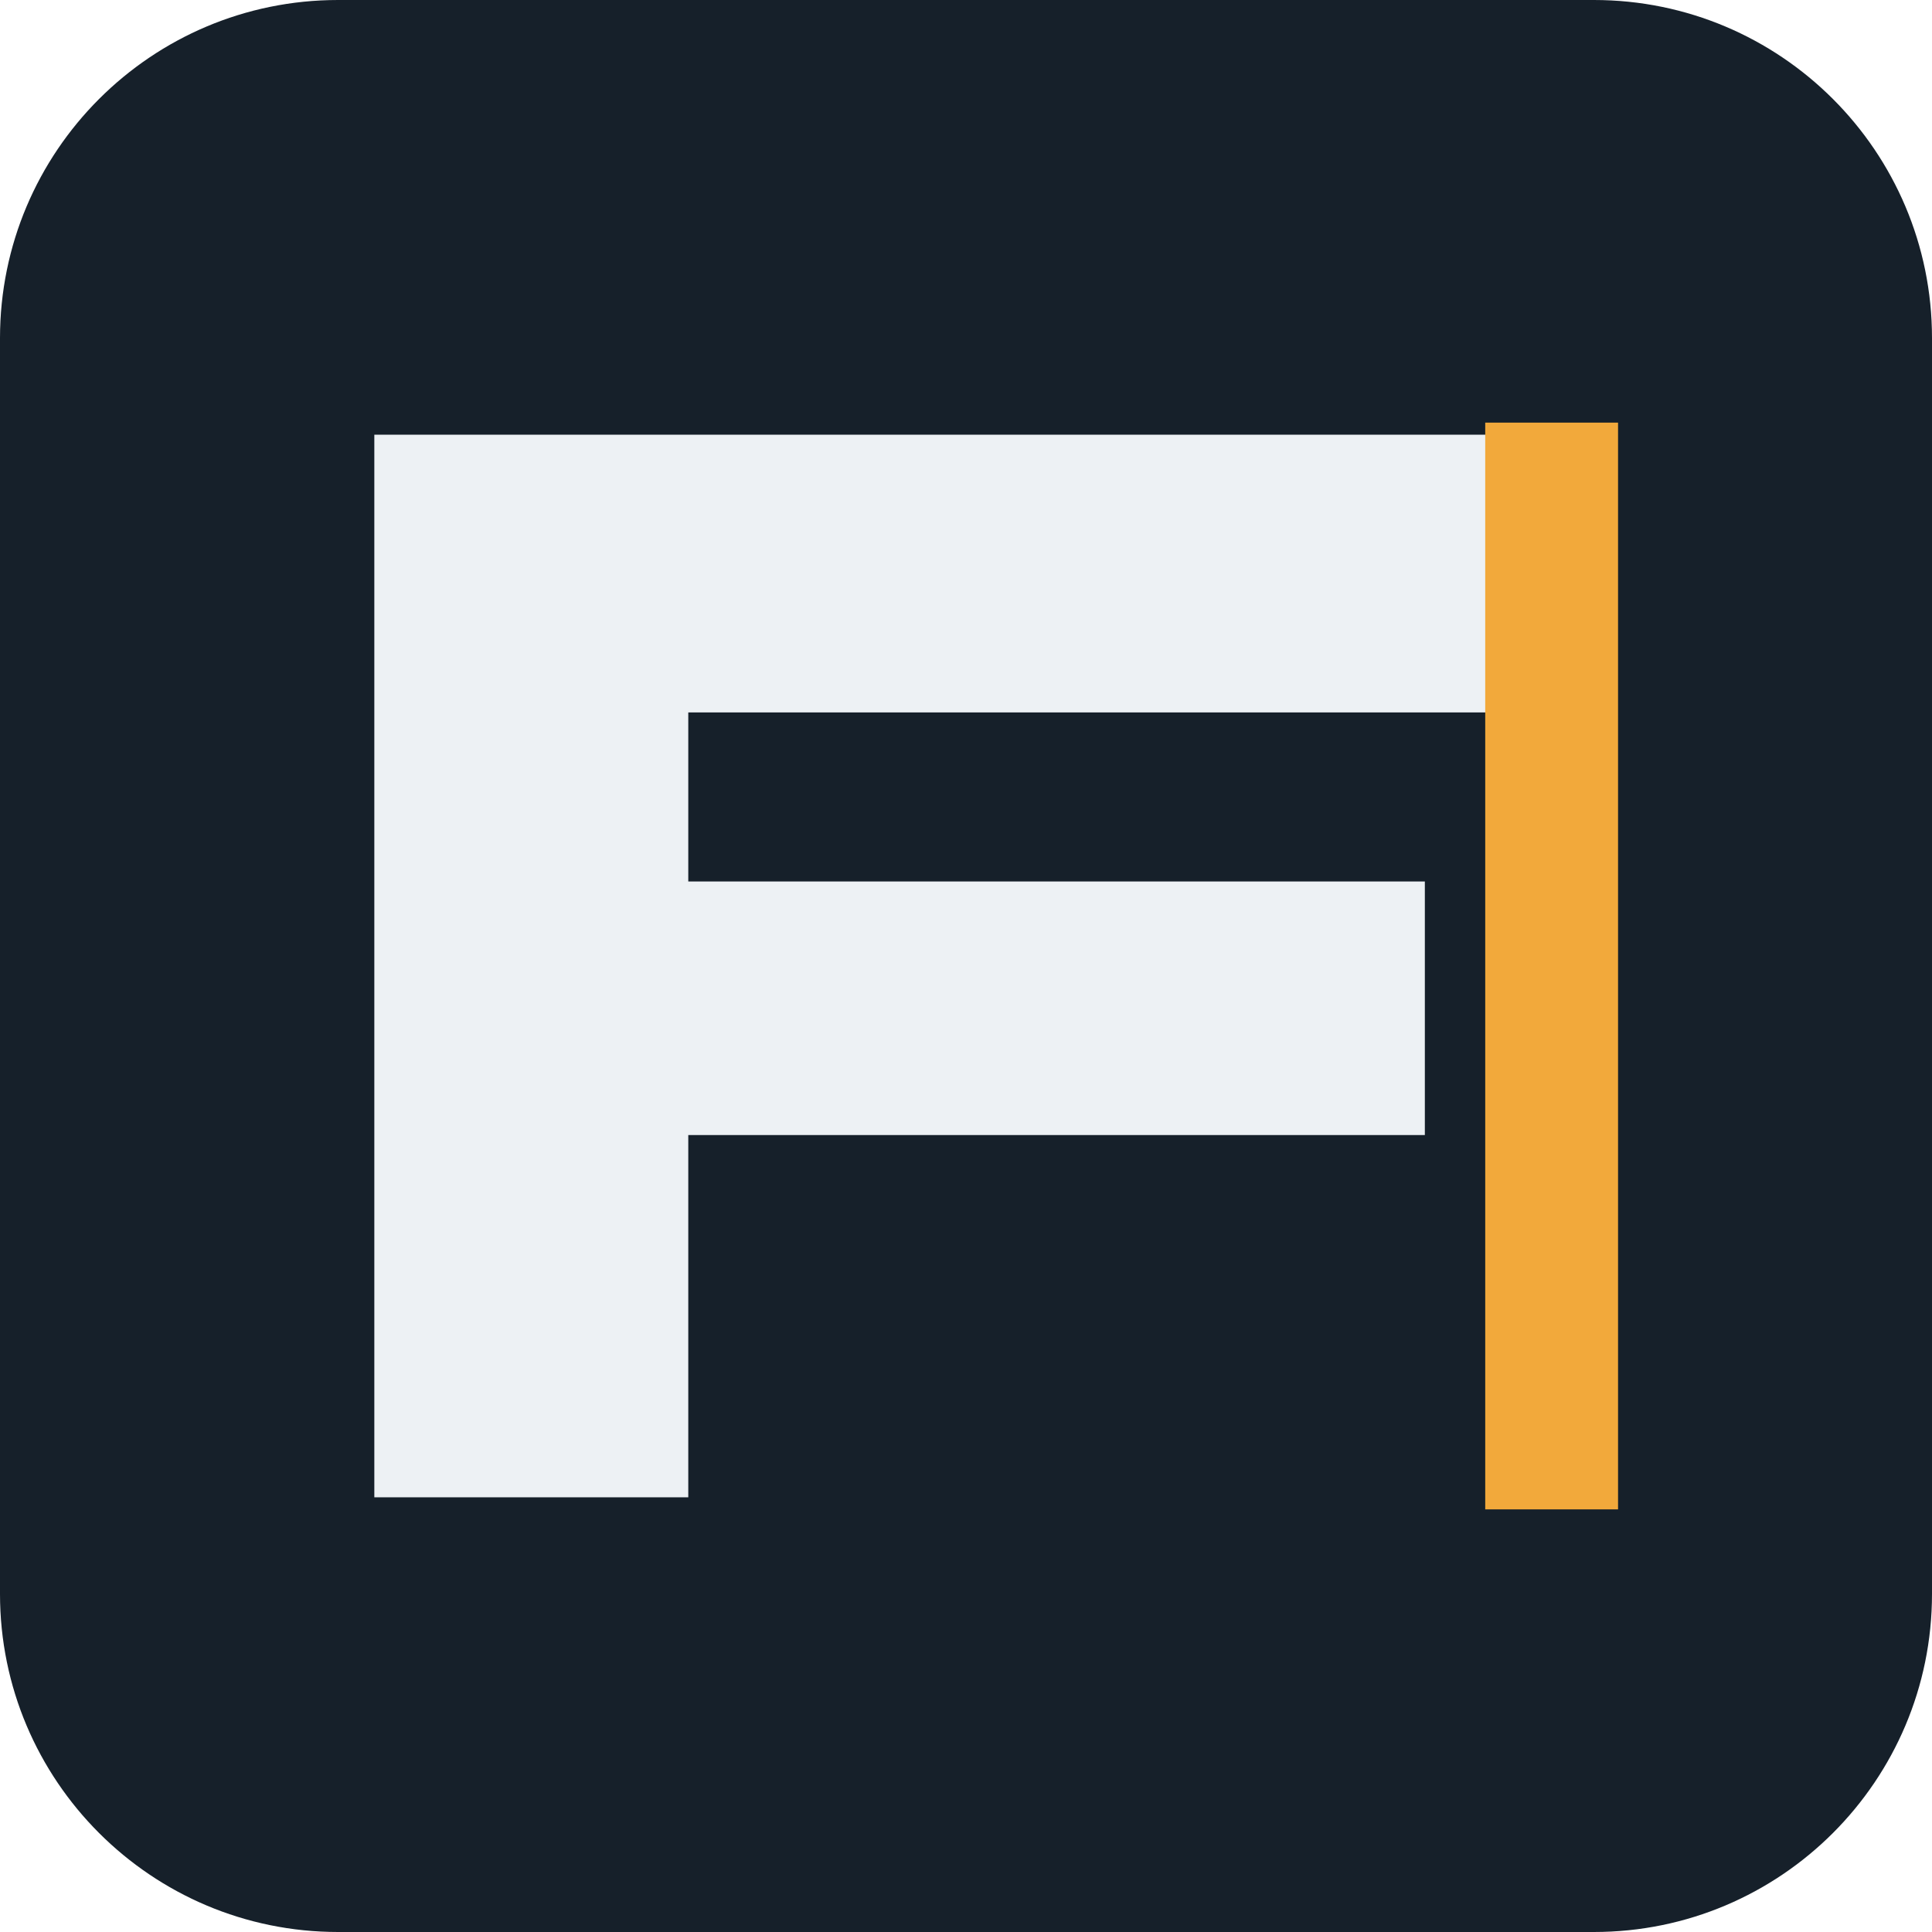
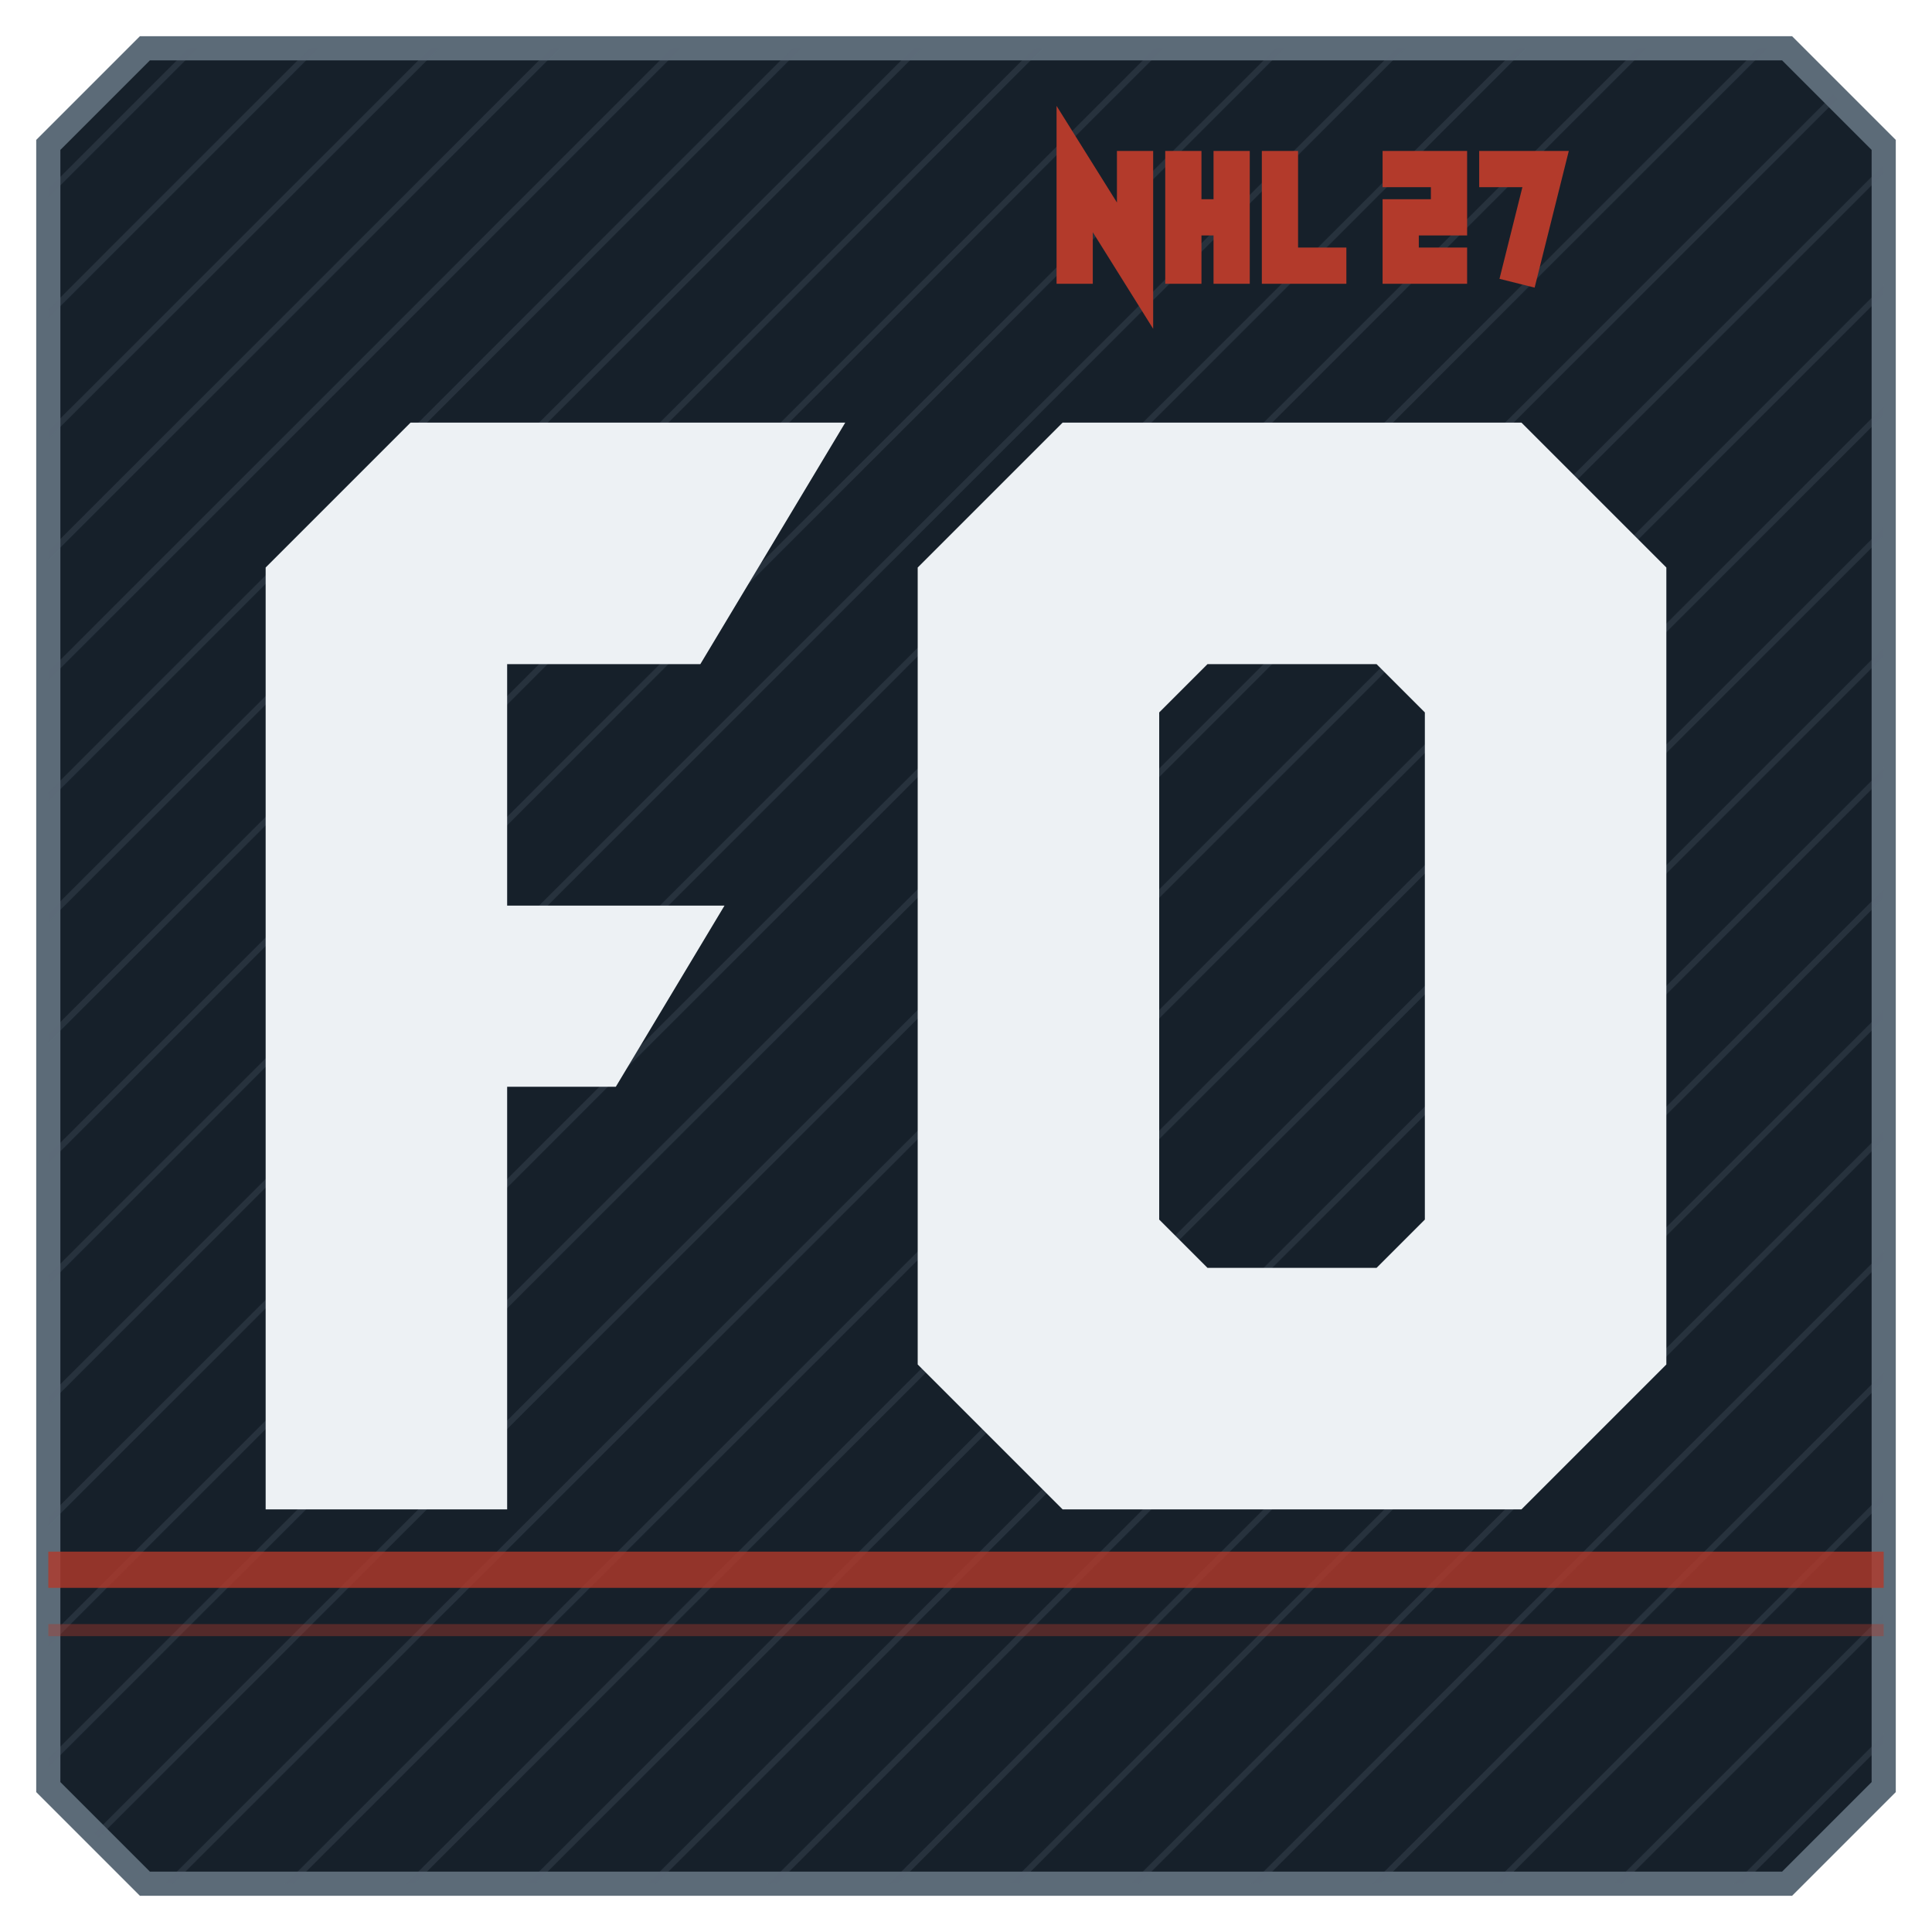
<svg xmlns="http://www.w3.org/2000/svg" viewBox="0 0 160 160" role="img" aria-labelledby="title">
-   <rect width="160" height="160" rx="28" fill="#16202A" />
-   <path d="M31 36h98v23H57v14h61v21H57v30H31z" fill="#EDF1F4" />
-   <path d="M123 35h11v90h-11z" fill="#F2A93B" />
+   <defs>
+     <pattern id="net" width="10" height="10" patternUnits="userSpaceOnUse">
+       <path d="M 0 10 L 10 0 M -1 1 L 1 -1 M 9 11 L 11 9" stroke="#5C6B78" stroke-width="0.5" stroke-opacity="0.25" />
+     </pattern>
+   </defs>
+   <path d="M 12 4 L 148 4 L 156 12 L 156 148 L 148 156 L 12 156 L 4 148 L 4 12 Z" fill="#16202A" stroke="#5C6B78" stroke-width="2" />
+   <path d="M 12 4 L 148 4 L 156 12 L 156 148 L 148 156 L 12 156 L 4 148 L 4 12 Z" fill="url(#net)" />
+   <path d="M 4 130 L 156 130" stroke="#B33A2B" stroke-width="3" stroke-opacity="0.8" />
+   <path d="M 4 135 L 156 135" stroke="#B33A2B" stroke-width="1" stroke-opacity="0.4" />
+   <path d="     M 89 22 L 89 14 L 94 22 L 94 14     M 98 14 L 98 22     M 98 18 L 102 18     M 102 14 L 102 22     M 106 14 L 106 22 L 110 22     M 116 14 L 120 14 L 120 18 L 116 18 L 116 22 L 120 22     M 124 14 L 128 14 L 126 22   " fill="none" stroke="#B33A2B" stroke-width="3" stroke-linejoin="miter" stroke-linecap="square" />
+   <path d="M 34 35 L 70 35 L 58 55 L 42 55 L 42 75 L 60 75 L 51 90 L 42 90 L 42 125 L 22 125 L 22 47 Z" fill="#EDF1F4" />
+   <path d="M 88 35 L 126 35 L 138 47 L 138 113 L 126 125 L 88 125 L 76 113 L 76 47 Z M 100 55 L 96 59 L 96 101 L 100 105 L 114 105 L 118 101 L 118 59 L 114 55 Z" fill="#EDF1F4" />
</svg>
